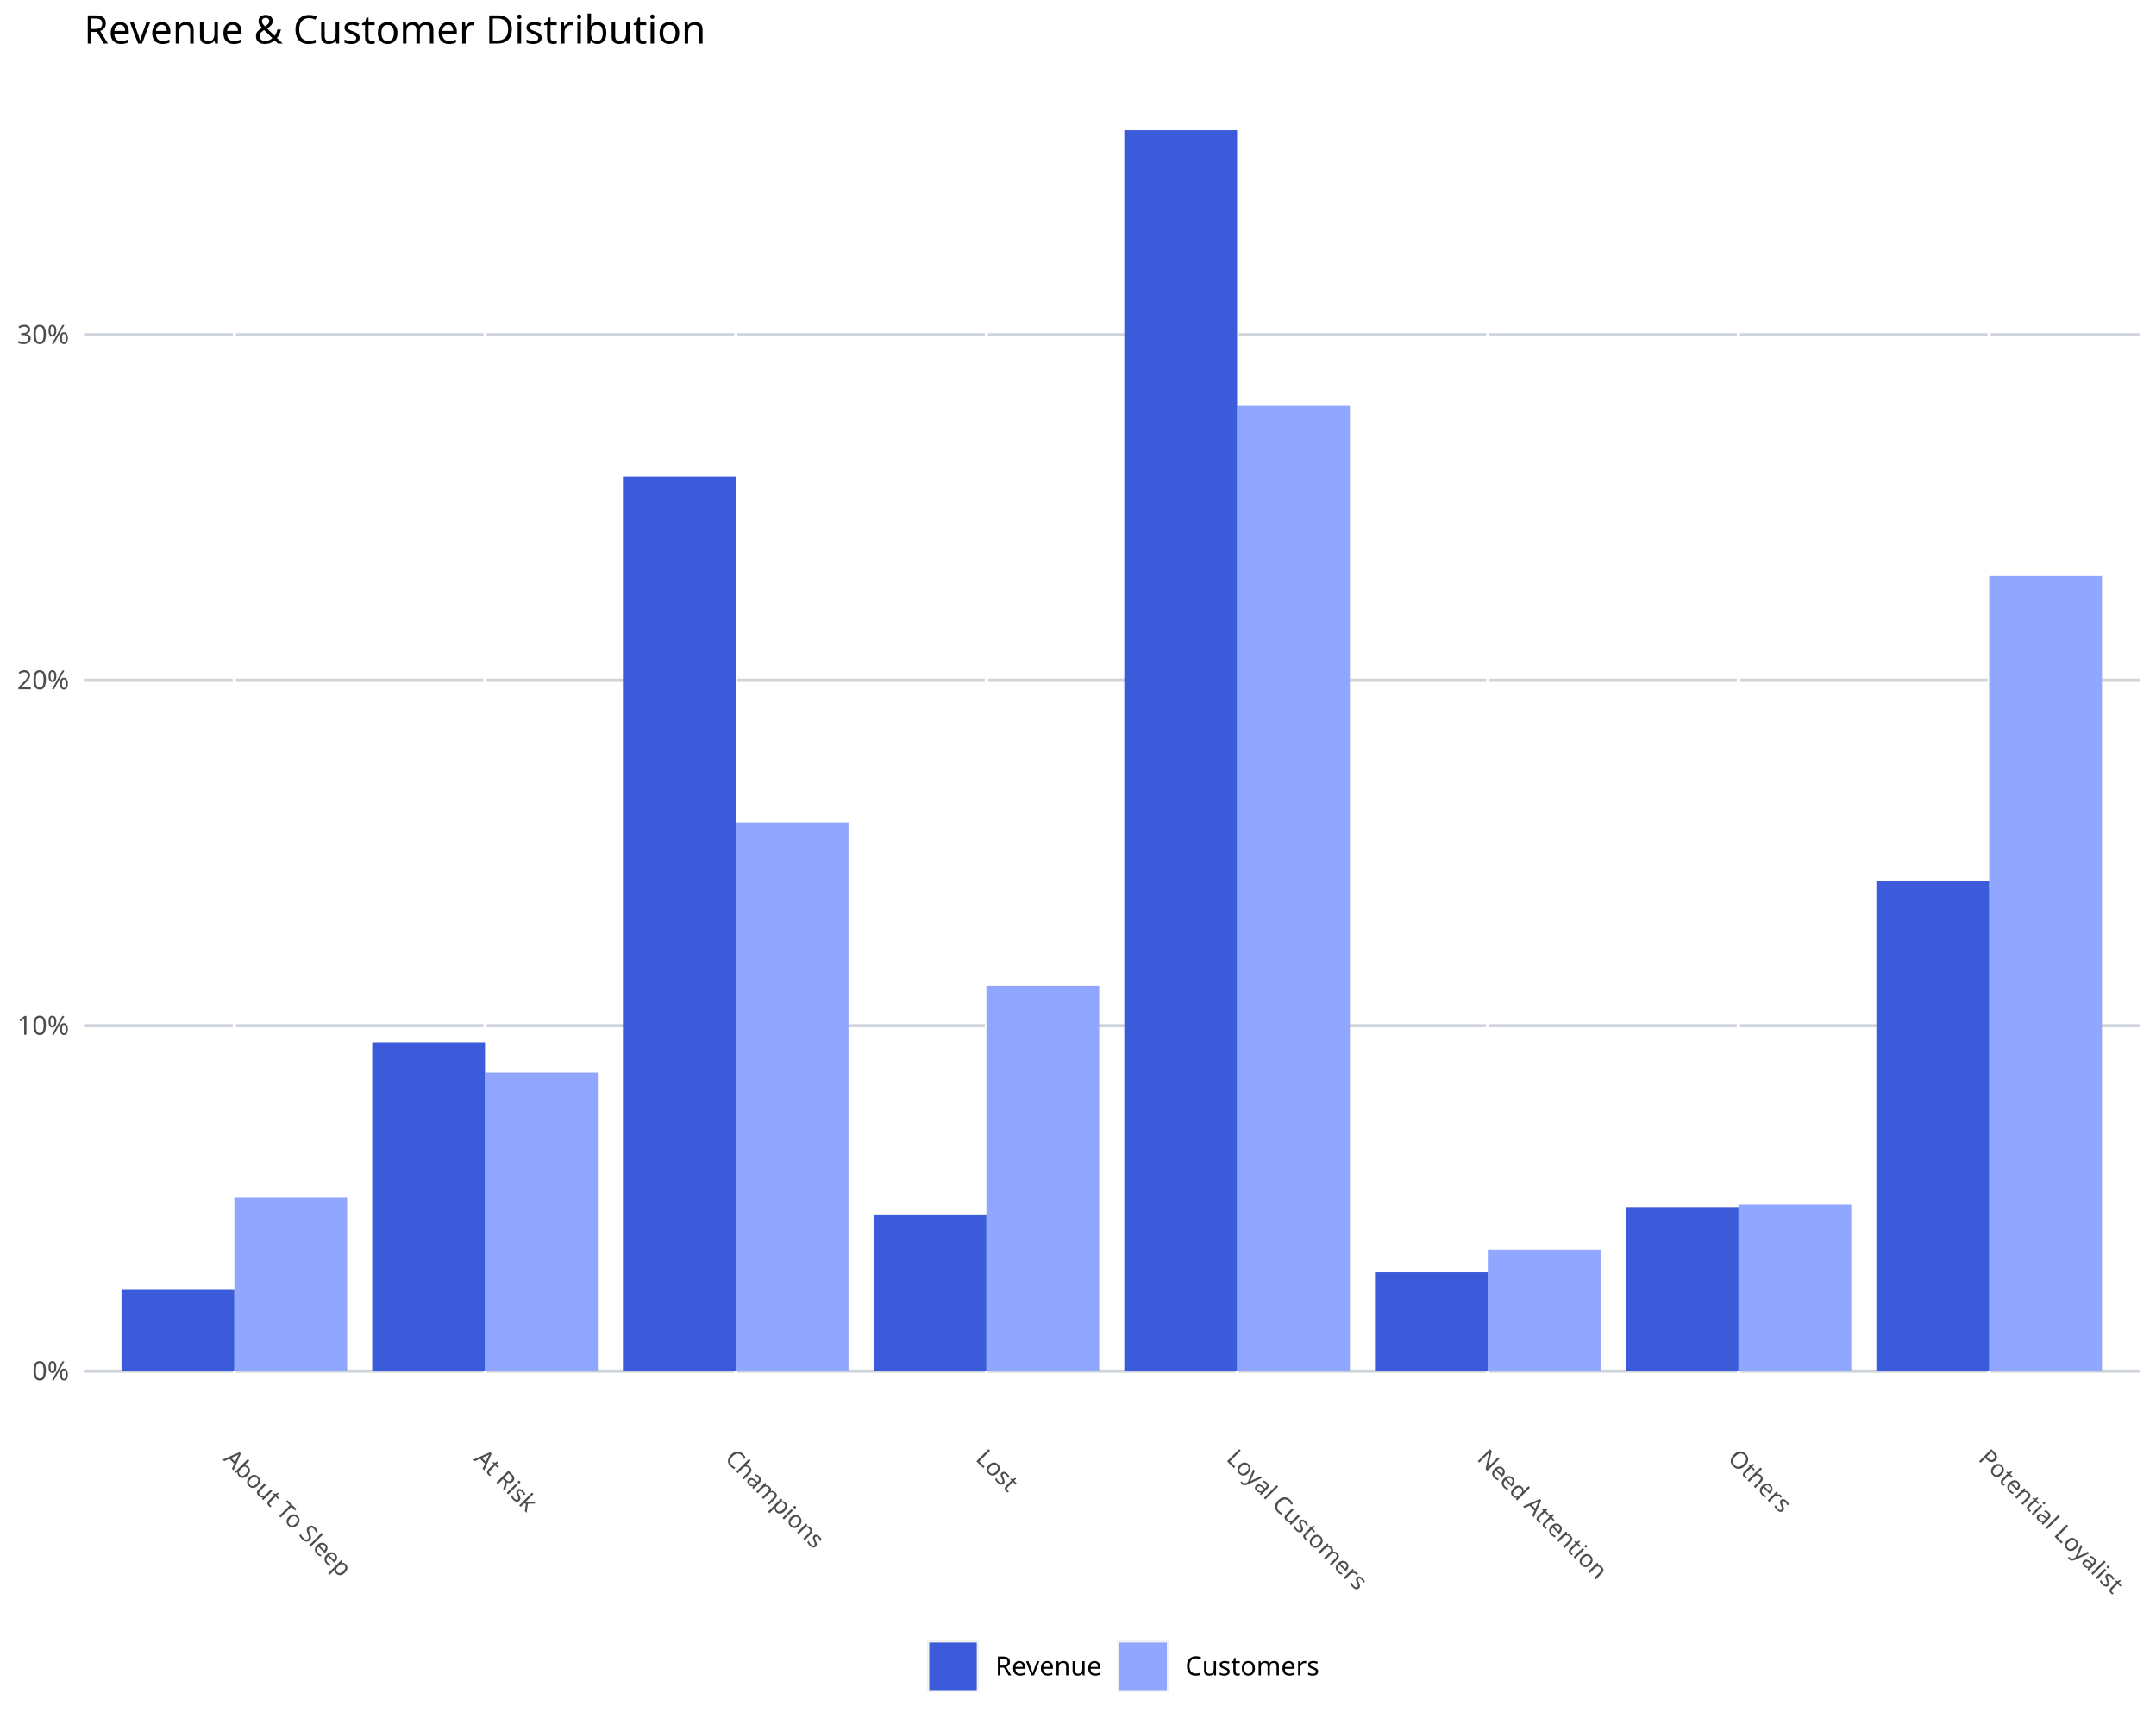
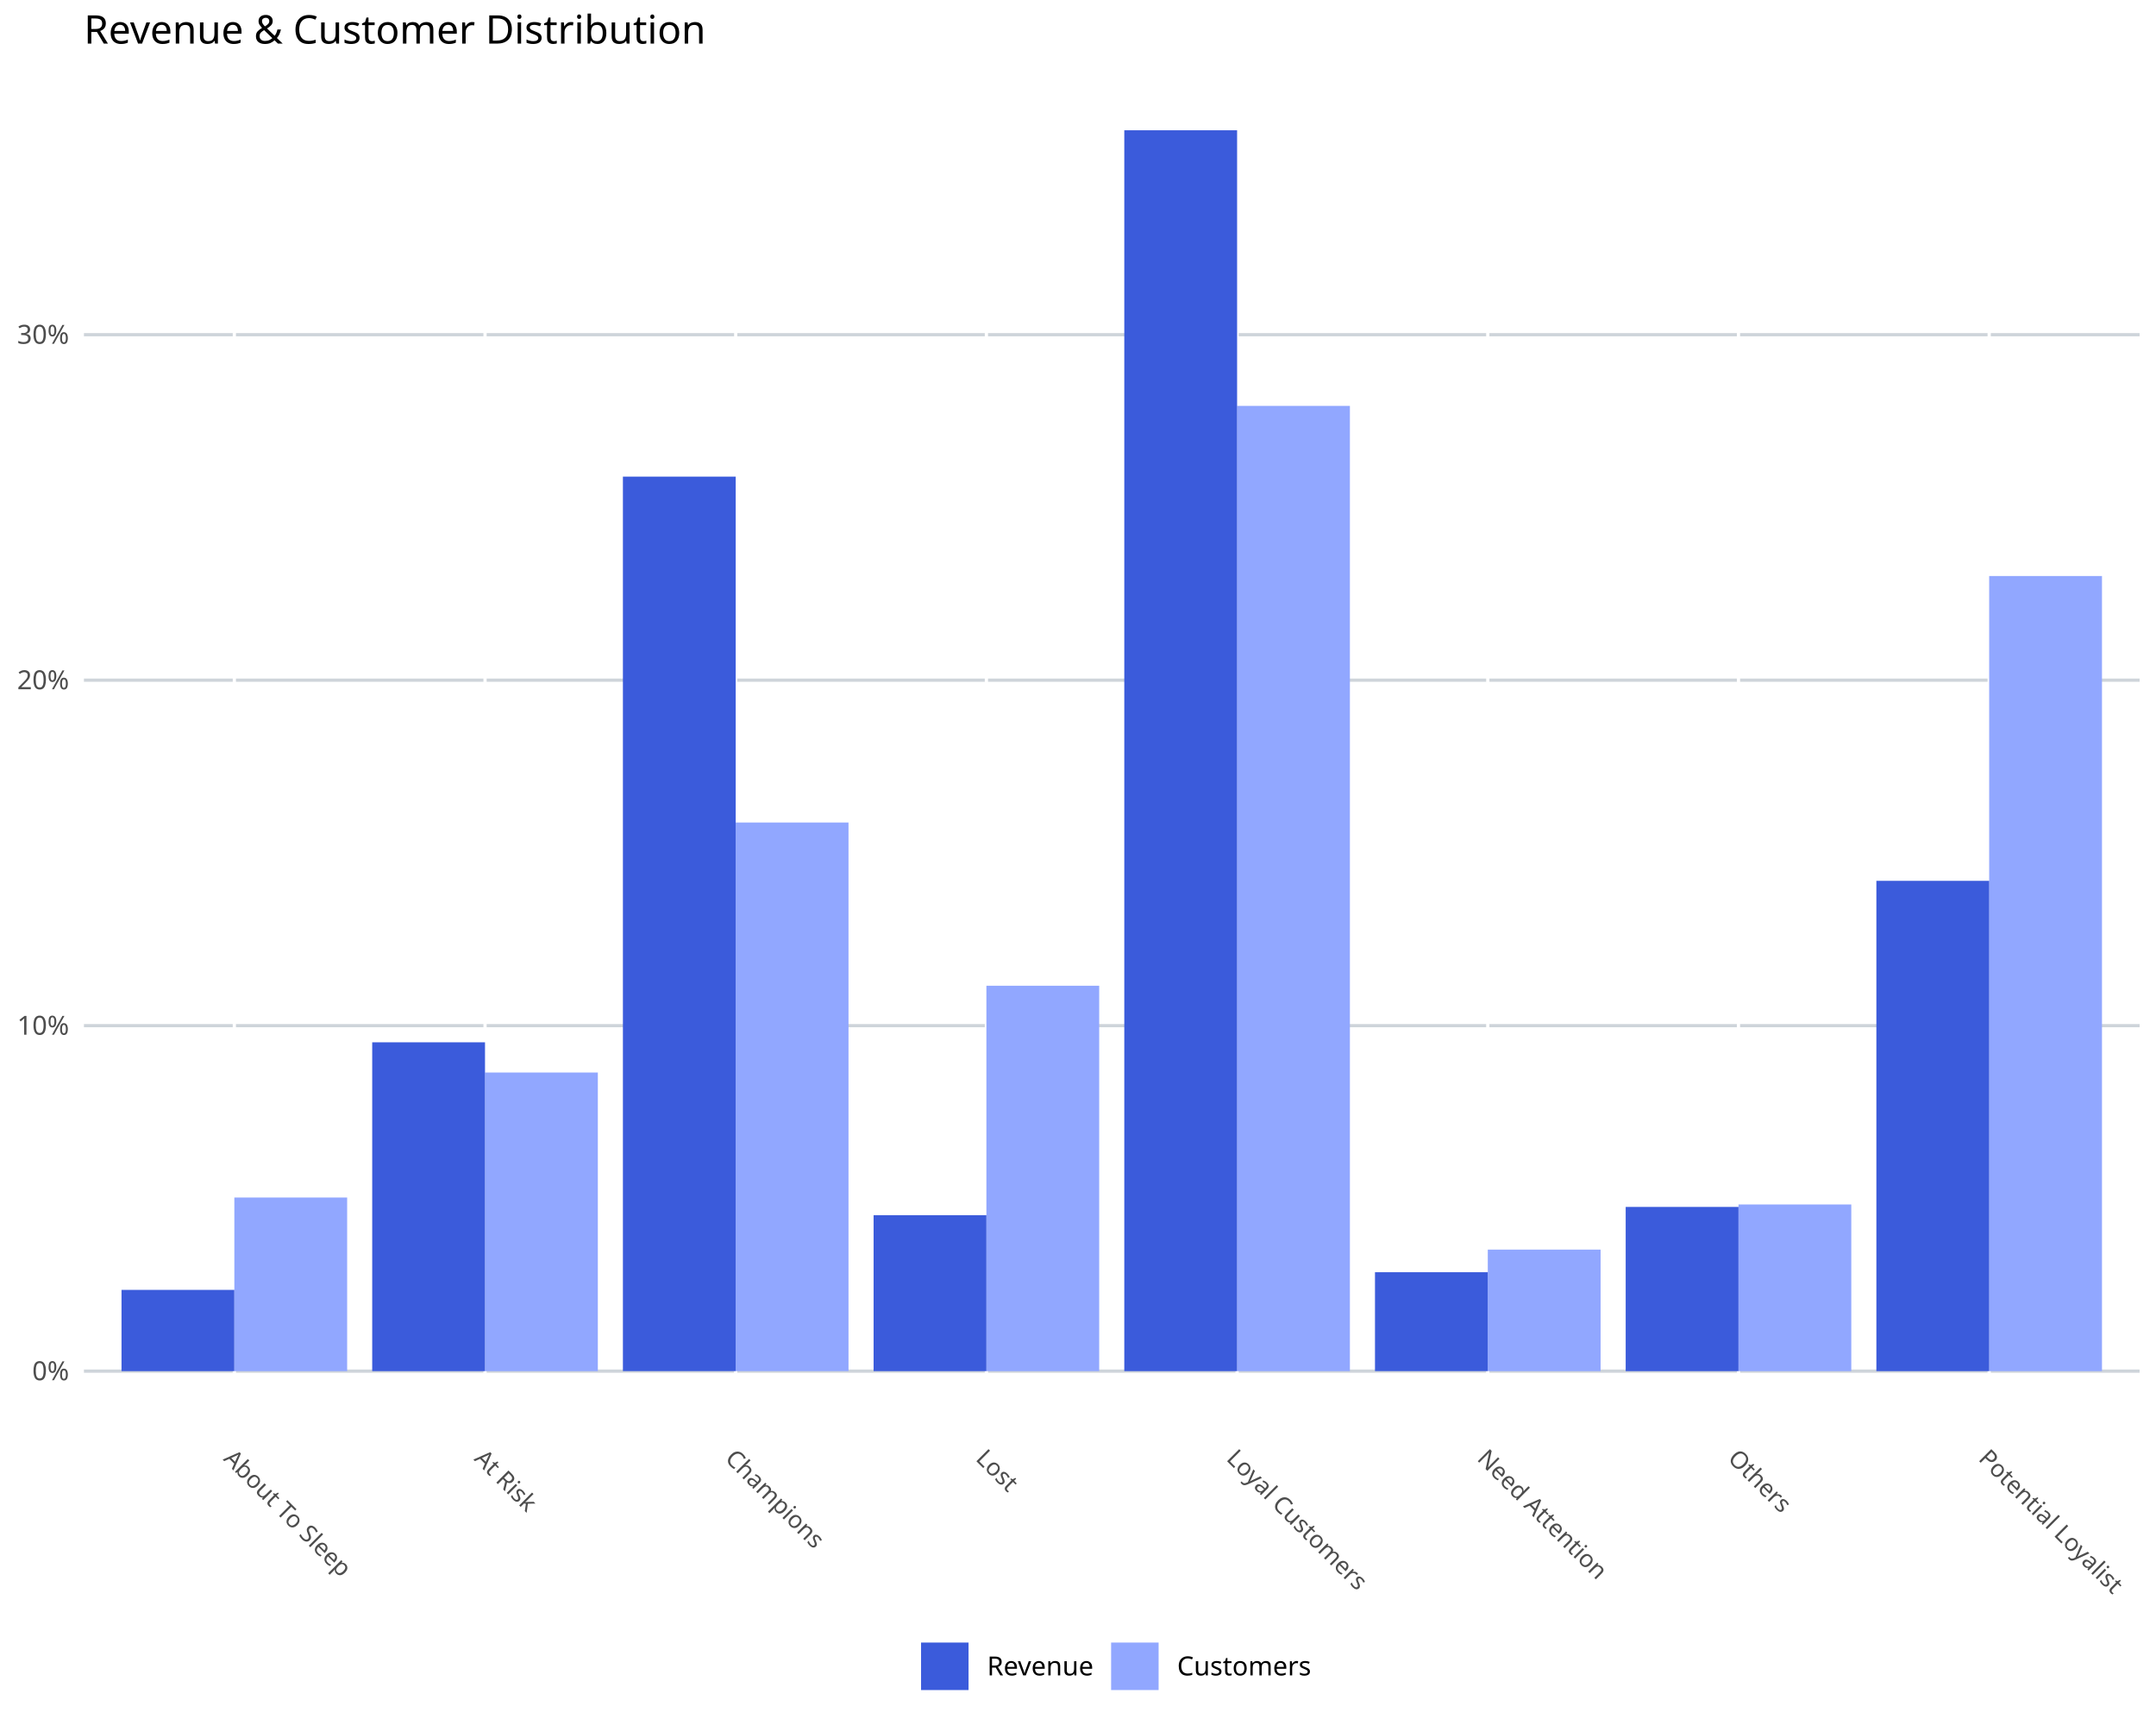
<svg xmlns="http://www.w3.org/2000/svg" class="svglite" data-engine-version="2.0" width="720.00pt" height="576.00pt" viewBox="0 0 720.00 576.00">
  <defs>
    <style type="text/css">
    .svglite line, .svglite polyline, .svglite polygon, .svglite path, .svglite rect, .svglite circle {
      fill: none;
      stroke: #000000;
      stroke-linecap: round;
      stroke-linejoin: round;
      stroke-miterlimit: 10.00;
    }
  </style>
  </defs>
  <rect width="100%" height="100%" style="stroke: none; fill: #FFFFFF;" />
  <defs>
    <clipPath id="cpMC4wMHw3MjAuMDB8MC4wMHw1NzYuMDA=">
      <rect x="0.00" y="0.00" width="720.00" height="576.00" />
    </clipPath>
  </defs>
  <g clip-path="url(#cpMC4wMHw3MjAuMDB8MC4wMHw1NzYuMDA=)">
-     <rect x="0" y="0.00" width="720.00" height="576.00" style="stroke-width: 1.07; stroke: #FFFFFF; fill: #FFFFFF;" />
+     <rect x="0.00" y="0.00" width="720.00" height="576.00" style="stroke-width: 1.07; stroke: #FFFFFF; fill: #FFFFFF;" />
  </g>
  <defs>
    <clipPath id="cpMjguMDN8NzE0LjUyfDIyLjc4fDQ3OC41NQ==">
      <rect x="28.03" y="22.78" width="686.50" height="455.77" />
    </clipPath>
  </defs>
  <g clip-path="url(#cpMjguMDN8NzE0LjUyfDIyLjc4fDQ3OC41NQ==)">
    <rect x="28.03" y="22.78" width="686.50" height="455.77" style="stroke-width: 1.07; stroke: none;" />
    <polyline points="28.03,400.16 714.52,400.16 " style="stroke-width: 0.53; stroke: #FFFFFF; stroke-linecap: butt;" />
    <polyline points="28.03,284.80 714.52,284.80 " style="stroke-width: 0.53; stroke: #FFFFFF; stroke-linecap: butt;" />
    <polyline points="28.03,169.44 714.52,169.44 " style="stroke-width: 0.53; stroke: #FFFFFF; stroke-linecap: butt;" />
    <polyline points="28.03,54.08 714.52,54.08 " style="stroke-width: 0.53; stroke: #FFFFFF; stroke-linecap: butt;" />
    <polyline points="28.03,457.84 714.52,457.84 " style="stroke-width: 1.07; stroke: #CED4DA; stroke-linecap: butt;" />
    <polyline points="28.03,342.48 714.52,342.48 " style="stroke-width: 1.07; stroke: #CED4DA; stroke-linecap: butt;" />
    <polyline points="28.03,227.12 714.52,227.12 " style="stroke-width: 1.07; stroke: #CED4DA; stroke-linecap: butt;" />
    <polyline points="28.03,111.76 714.52,111.76 " style="stroke-width: 1.07; stroke: #CED4DA; stroke-linecap: butt;" />
    <polyline points="78.26,478.55 78.26,22.78 " style="stroke-width: 1.07; stroke: #FFFFFF; stroke-linecap: butt;" />
    <polyline points="161.98,478.55 161.98,22.78 " style="stroke-width: 1.07; stroke: #FFFFFF; stroke-linecap: butt;" />
    <polyline points="245.69,478.55 245.69,22.78 " style="stroke-width: 1.07; stroke: #FFFFFF; stroke-linecap: butt;" />
    <polyline points="329.41,478.55 329.41,22.78 " style="stroke-width: 1.07; stroke: #FFFFFF; stroke-linecap: butt;" />
    <polyline points="413.13,478.55 413.13,22.78 " style="stroke-width: 1.07; stroke: #FFFFFF; stroke-linecap: butt;" />
    <polyline points="496.85,478.55 496.85,22.78 " style="stroke-width: 1.07; stroke: #FFFFFF; stroke-linecap: butt;" />
    <polyline points="580.57,478.55 580.57,22.78 " style="stroke-width: 1.07; stroke: #FFFFFF; stroke-linecap: butt;" />
    <polyline points="664.29,478.55 664.29,22.78 " style="stroke-width: 1.07; stroke: #FFFFFF; stroke-linecap: butt;" />
    <rect x="78.26" y="399.87" width="37.67" height="57.97" style="stroke-width: 1.07; stroke: none; stroke-linecap: butt; stroke-linejoin: miter; fill: #91A7FF;" />
    <rect x="40.58" y="430.71" width="37.67" height="27.13" style="stroke-width: 1.07; stroke: none; stroke-linecap: butt; stroke-linejoin: miter; fill: #3B5BDB;" />
    <rect x="161.98" y="358.13" width="37.67" height="99.71" style="stroke-width: 1.07; stroke: none; stroke-linecap: butt; stroke-linejoin: miter; fill: #91A7FF;" />
    <rect x="124.30" y="348.04" width="37.67" height="109.80" style="stroke-width: 1.07; stroke: none; stroke-linecap: butt; stroke-linejoin: miter; fill: #3B5BDB;" />
    <rect x="245.69" y="274.65" width="37.67" height="183.18" style="stroke-width: 1.07; stroke: none; stroke-linecap: butt; stroke-linejoin: miter; fill: #91A7FF;" />
    <rect x="208.02" y="159.15" width="37.67" height="298.68" style="stroke-width: 1.07; stroke: none; stroke-linecap: butt; stroke-linejoin: miter; fill: #3B5BDB;" />
    <rect x="329.41" y="329.15" width="37.67" height="128.69" style="stroke-width: 1.07; stroke: none; stroke-linecap: butt; stroke-linejoin: miter; fill: #91A7FF;" />
    <rect x="291.74" y="405.76" width="37.67" height="52.08" style="stroke-width: 1.07; stroke: none; stroke-linecap: butt; stroke-linejoin: miter; fill: #3B5BDB;" />
    <rect x="413.13" y="135.53" width="37.67" height="322.31" style="stroke-width: 1.07; stroke: none; stroke-linecap: butt; stroke-linejoin: miter; fill: #91A7FF;" />
    <rect x="375.46" y="43.50" width="37.67" height="414.34" style="stroke-width: 1.07; stroke: none; stroke-linecap: butt; stroke-linejoin: miter; fill: #3B5BDB;" />
    <rect x="496.85" y="417.26" width="37.67" height="40.58" style="stroke-width: 1.07; stroke: none; stroke-linecap: butt; stroke-linejoin: miter; fill: #91A7FF;" />
    <rect x="459.18" y="424.81" width="37.67" height="33.02" style="stroke-width: 1.07; stroke: none; stroke-linecap: butt; stroke-linejoin: miter; fill: #3B5BDB;" />
    <rect x="580.57" y="402.19" width="37.67" height="55.65" style="stroke-width: 1.07; stroke: none; stroke-linecap: butt; stroke-linejoin: miter; fill: #91A7FF;" />
    <rect x="542.90" y="403.01" width="37.67" height="54.83" style="stroke-width: 1.07; stroke: none; stroke-linecap: butt; stroke-linejoin: miter; fill: #3B5BDB;" />
    <rect x="664.29" y="192.34" width="37.67" height="265.50" style="stroke-width: 1.07; stroke: none; stroke-linecap: butt; stroke-linejoin: miter; fill: #91A7FF;" />
    <rect x="626.62" y="294.12" width="37.67" height="163.72" style="stroke-width: 1.07; stroke: none; stroke-linecap: butt; stroke-linejoin: miter; fill: #3B5BDB;" />
  </g>
  <g clip-path="url(#cpMC4wMHw3MjAuMDB8MC4wMHw1NzYuMDA=)">
    <text x="23.09" y="460.87" text-anchor="end" style="font-size: 8.80px; fill: #4D4D4D; font-family: sans;" textLength="12.72px" lengthAdjust="spacingAndGlyphs">0%</text>
    <text x="23.09" y="345.51" text-anchor="end" style="font-size: 8.80px; fill: #4D4D4D; font-family: sans;" textLength="17.61px" lengthAdjust="spacingAndGlyphs">10%</text>
    <text x="23.09" y="230.15" text-anchor="end" style="font-size: 8.80px; fill: #4D4D4D; font-family: sans;" textLength="17.61px" lengthAdjust="spacingAndGlyphs">20%</text>
    <text x="23.09" y="114.79" text-anchor="end" style="font-size: 8.80px; fill: #4D4D4D; font-family: sans;" textLength="17.61px" lengthAdjust="spacingAndGlyphs">30%</text>
    <polyline points="25.29,457.84 28.03,457.84 " style="stroke-width: 1.07; stroke: none; stroke-linecap: butt;" />
    <polyline points="25.29,342.48 28.03,342.48 " style="stroke-width: 1.07; stroke: none; stroke-linecap: butt;" />
    <polyline points="25.29,227.12 28.03,227.12 " style="stroke-width: 1.07; stroke: none; stroke-linecap: butt;" />
    <polyline points="25.29,111.76 28.03,111.76 " style="stroke-width: 1.07; stroke: none; stroke-linecap: butt;" />
    <polyline points="78.26,481.29 78.26,478.55 " style="stroke-width: 1.07; stroke: none; stroke-linecap: butt;" />
    <polyline points="161.98,481.29 161.98,478.55 " style="stroke-width: 1.07; stroke: none; stroke-linecap: butt;" />
    <polyline points="245.69,481.29 245.69,478.55 " style="stroke-width: 1.07; stroke: none; stroke-linecap: butt;" />
    <polyline points="329.41,481.29 329.41,478.55 " style="stroke-width: 1.07; stroke: none; stroke-linecap: butt;" />
    <polyline points="413.13,481.29 413.13,478.55 " style="stroke-width: 1.07; stroke: none; stroke-linecap: butt;" />
    <polyline points="496.85,481.29 496.85,478.55 " style="stroke-width: 1.07; stroke: none; stroke-linecap: butt;" />
    <polyline points="580.57,481.29 580.57,478.55 " style="stroke-width: 1.07; stroke: none; stroke-linecap: butt;" />
    <polyline points="664.29,481.29 664.29,478.55 " style="stroke-width: 1.07; stroke: none; stroke-linecap: butt;" />
    <text transform="translate(74.36,487.38) rotate(-315)" style="font-size: 8.00px; fill: #4D4D4D; font-family: sans;" textLength="55.15px" lengthAdjust="spacingAndGlyphs">About To Sleep</text>
    <text transform="translate(158.08,487.38) rotate(-315)" style="font-size: 8.00px; fill: #4D4D4D; font-family: sans;" textLength="25.34px" lengthAdjust="spacingAndGlyphs">At Risk</text>
    <text transform="translate(241.80,487.38) rotate(-315)" style="font-size: 8.00px; fill: #4D4D4D; font-family: sans;" textLength="40.47px" lengthAdjust="spacingAndGlyphs">Champions</text>
    <text transform="translate(325.52,487.38) rotate(-315)" style="font-size: 8.00px; fill: #4D4D4D; font-family: sans;" textLength="15.12px" lengthAdjust="spacingAndGlyphs">Lost</text>
    <text transform="translate(409.24,487.38) rotate(-315)" style="font-size: 8.00px; fill: #4D4D4D; font-family: sans;" textLength="60.04px" lengthAdjust="spacingAndGlyphs">Loyal Customers</text>
    <text transform="translate(492.96,487.38) rotate(-315)" style="font-size: 8.00px; fill: #4D4D4D; font-family: sans;" textLength="52.93px" lengthAdjust="spacingAndGlyphs">Need Attention</text>
    <text transform="translate(576.68,487.38) rotate(-315)" style="font-size: 8.00px; fill: #4D4D4D; font-family: sans;" textLength="24.01px" lengthAdjust="spacingAndGlyphs">Others</text>
    <text transform="translate(660.40,487.38) rotate(-315)" style="font-size: 8.00px; fill: #4D4D4D; font-family: sans;" textLength="60.48px" lengthAdjust="spacingAndGlyphs">Potential Loyalist</text>
-     <rect x="298.66" y="542.28" width="145.23" height="28.24" style="stroke-width: 1.07; stroke: none; fill: #FFFFFF;" />
-     <rect x="309.62" y="547.76" width="17.28" height="17.28" style="stroke-width: 1.07; stroke: none; fill: #F2F2F2;" />
-     <rect x="310.33" y="548.47" width="15.86" height="15.86" style="stroke-width: 1.07; stroke: none; stroke-linecap: butt; stroke-linejoin: miter; fill: #3B5BDB;" />
-     <rect x="373.09" y="547.76" width="17.28" height="17.28" style="stroke-width: 1.07; stroke: none; fill: #F2F2F2;" />
-     <rect x="373.80" y="548.47" width="15.86" height="15.86" style="stroke-width: 1.07; stroke: none; stroke-linecap: butt; stroke-linejoin: miter; fill: #91A7FF;" />
-     <text x="332.38" y="559.43" style="font-size: 8.80px; font-family: sans;" textLength="35.23px" lengthAdjust="spacingAndGlyphs">Revenue</text>
-     <text x="395.85" y="559.43" style="font-size: 8.80px; font-family: sans;" textLength="42.56px" lengthAdjust="spacingAndGlyphs">Customers</text>
+     <rect x="301.40" y="542.28" width="139.75" height="28.24" style="stroke-width: 1.07; stroke: none; fill: #FFFFFF;" />
+     <rect x="306.88" y="547.76" width="17.28" height="17.28" style="stroke-width: 1.07; stroke: none;" />
+     <rect x="307.59" y="548.47" width="15.86" height="15.86" style="stroke-width: 1.07; stroke: none; stroke-linecap: butt; stroke-linejoin: miter; fill: #3B5BDB;" />
+     <rect x="370.35" y="547.76" width="17.28" height="17.28" style="stroke-width: 1.07; stroke: none;" />
+     <rect x="371.06" y="548.47" width="15.86" height="15.86" style="stroke-width: 1.07; stroke: none; stroke-linecap: butt; stroke-linejoin: miter; fill: #91A7FF;" />
+     <text x="329.64" y="559.43" style="font-size: 8.80px; font-family: sans;" textLength="35.23px" lengthAdjust="spacingAndGlyphs">Revenue</text>
+     <text x="393.11" y="559.43" style="font-size: 8.80px; font-family: sans;" textLength="42.56px" lengthAdjust="spacingAndGlyphs">Customers</text>
    <text x="28.03" y="14.56" style="font-size: 13.20px; font-family: sans;" textLength="195.92px" lengthAdjust="spacingAndGlyphs">Revenue &amp; Customer Distribution</text>
  </g>
</svg>
